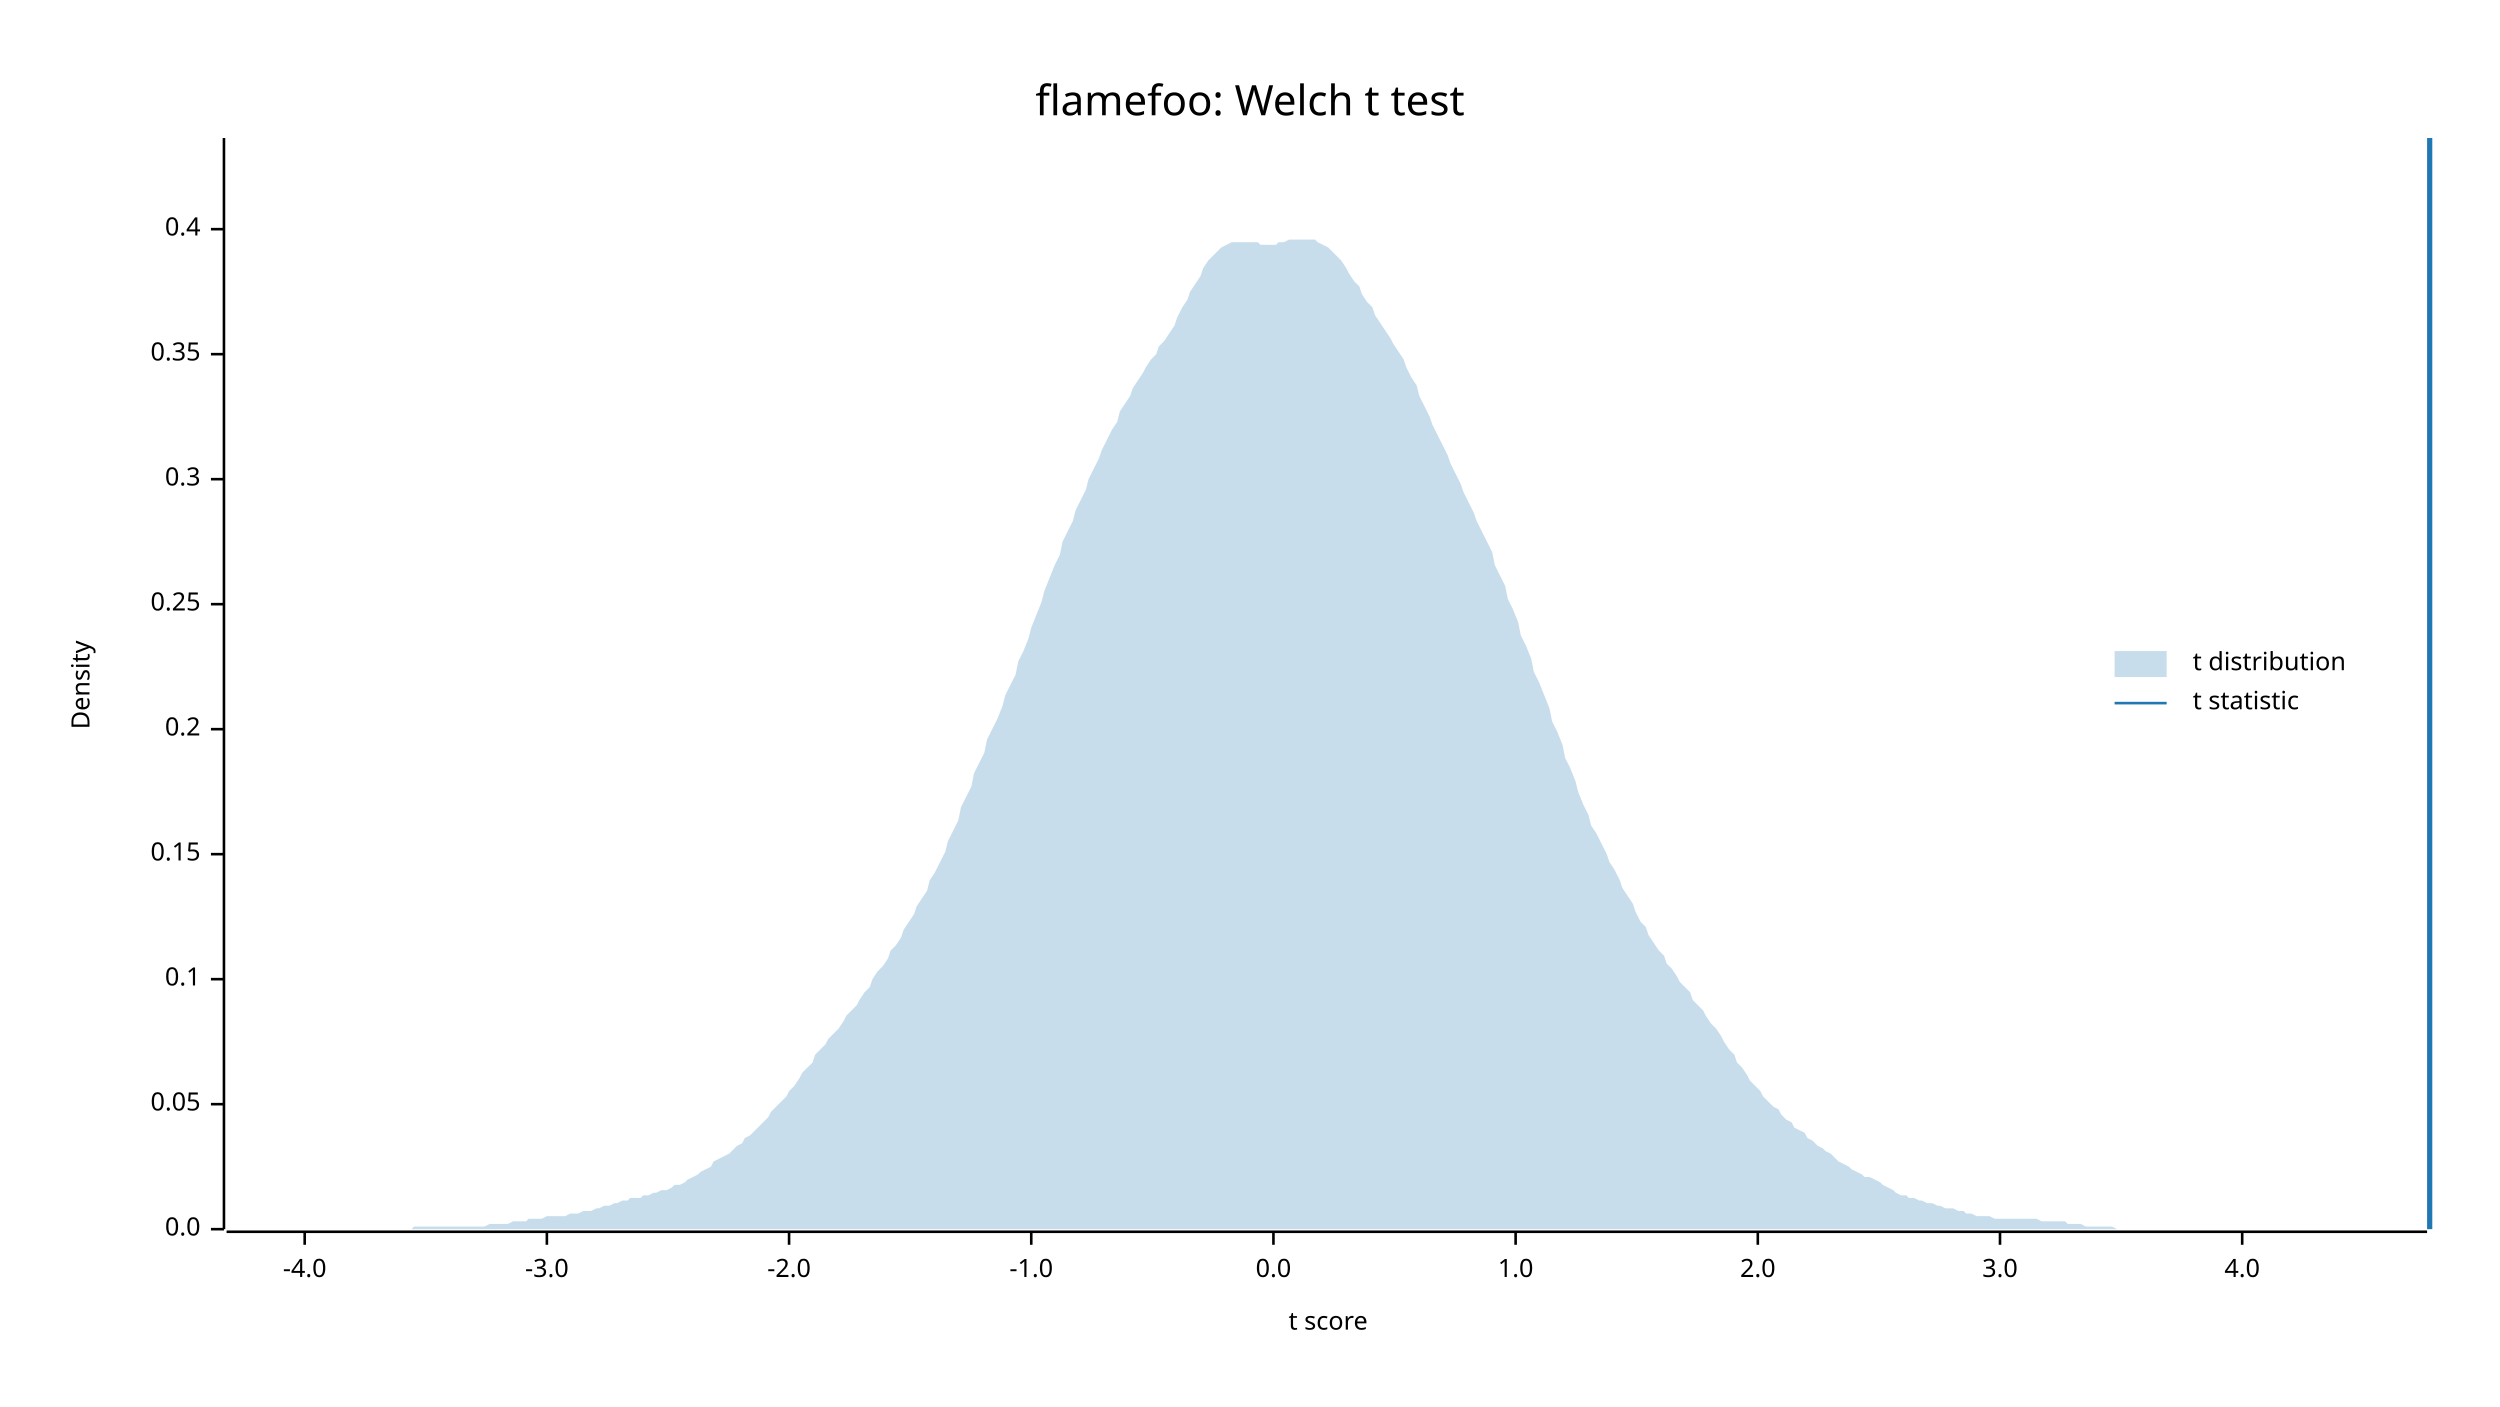
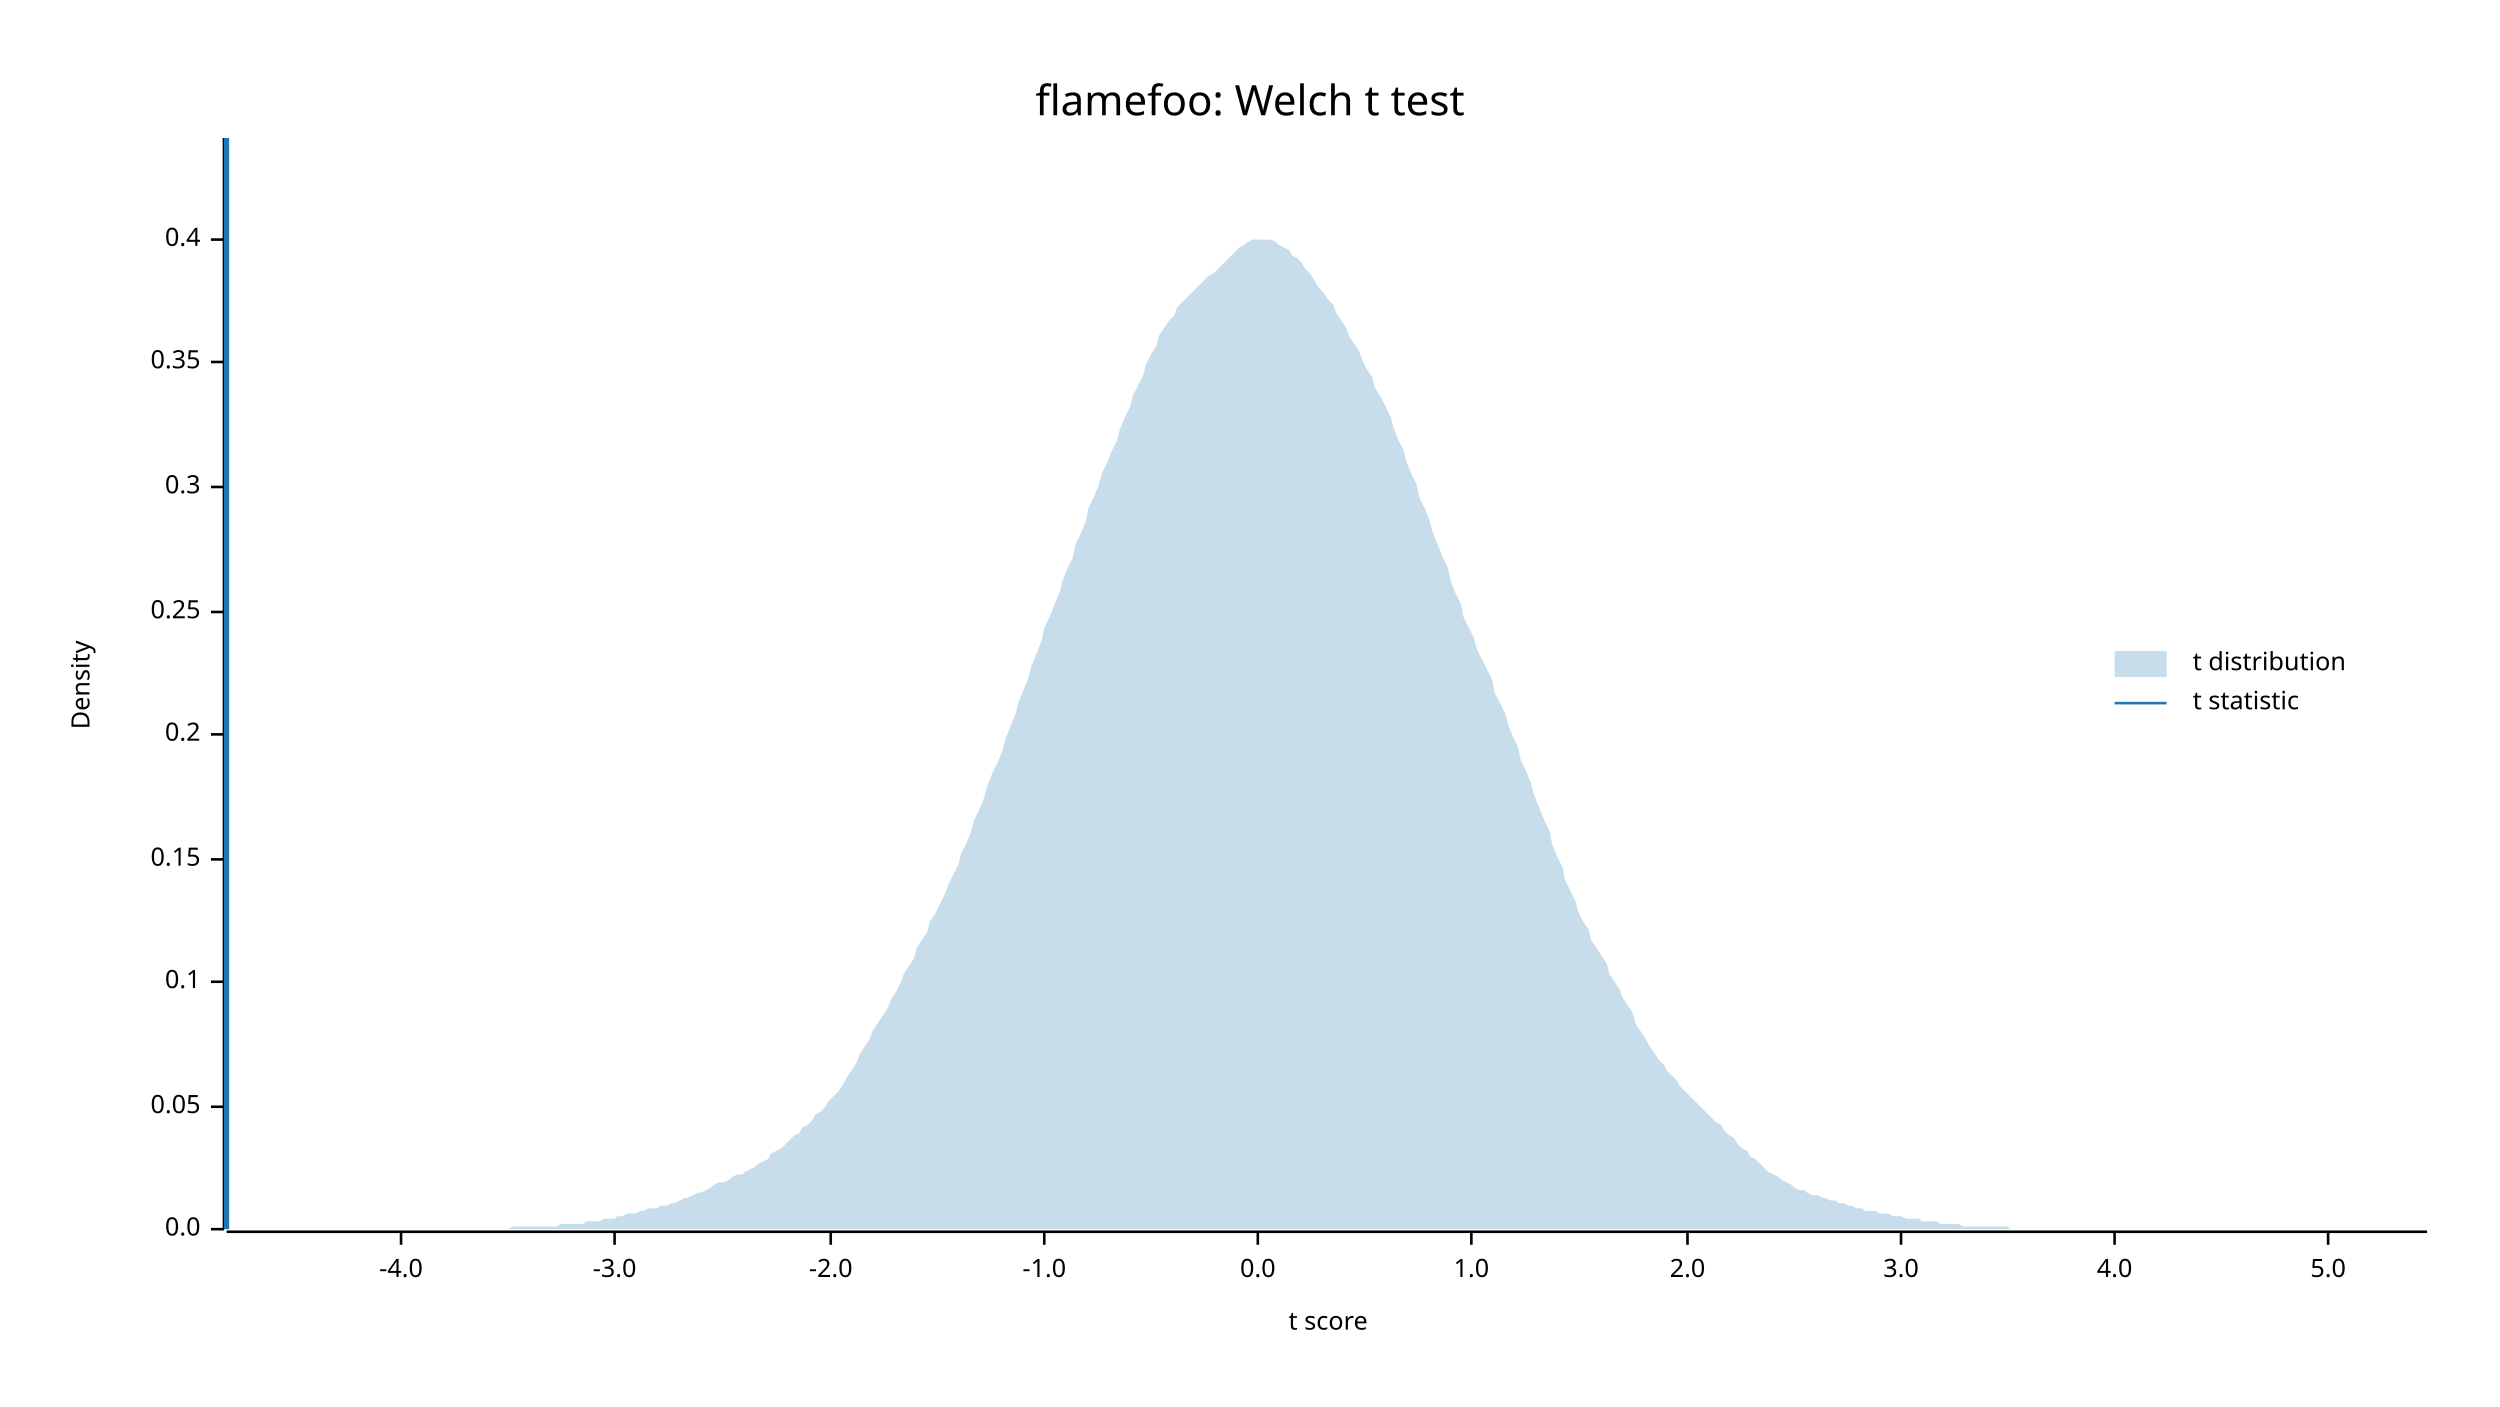
<svg xmlns="http://www.w3.org/2000/svg" width="960" height="540" viewBox="0 0 960 540">
  <text x="480" y="32" dy="0.76em" text-anchor="middle" font-family="sans-serif" font-size="16.129" opacity="1" fill="#000000">
flamefoo: Welch t test
</text>
  <text x="27" y="263" dy="0.76em" text-anchor="middle" font-family="sans-serif" font-size="9.677" opacity="1" fill="#000000" transform="rotate(270, 27, 263)">
Density
</text>
  <text x="510" y="513" dy="-0.5ex" text-anchor="middle" font-family="sans-serif" font-size="9.677" opacity="1" fill="#000000">
t score
</text>
  <polyline fill="none" opacity="1" stroke="#000000" stroke-width="1" points="86,53 86,472 " />
  <text x="77" y="472" dy="0.5ex" text-anchor="end" font-family="sans-serif" font-size="9.677" opacity="1" fill="#000000">
0.0
</text>
  <polyline fill="none" opacity="1" stroke="#000000" stroke-width="1" points="81,472 86,472 " />
-   <text x="77" y="424" dy="0.5ex" text-anchor="end" font-family="sans-serif" font-size="9.677" opacity="1" fill="#000000">
+   <text x="77" y="425" dy="0.5ex" text-anchor="end" font-family="sans-serif" font-size="9.677" opacity="1" fill="#000000">
0.05
</text>
-   <polyline fill="none" opacity="1" stroke="#000000" stroke-width="1" points="81,424 86,424 " />
-   <text x="77" y="376" dy="0.5ex" text-anchor="end" font-family="sans-serif" font-size="9.677" opacity="1" fill="#000000">
+   <polyline fill="none" opacity="1" stroke="#000000" stroke-width="1" points="81,425 86,425 " />
+   <text x="77" y="377" dy="0.5ex" text-anchor="end" font-family="sans-serif" font-size="9.677" opacity="1" fill="#000000">
0.1
</text>
-   <polyline fill="none" opacity="1" stroke="#000000" stroke-width="1" points="81,376 86,376 " />
-   <text x="77" y="328" dy="0.5ex" text-anchor="end" font-family="sans-serif" font-size="9.677" opacity="1" fill="#000000">
+   <polyline fill="none" opacity="1" stroke="#000000" stroke-width="1" points="81,377 86,377 " />
+   <text x="77" y="330" dy="0.5ex" text-anchor="end" font-family="sans-serif" font-size="9.677" opacity="1" fill="#000000">
0.15
</text>
-   <polyline fill="none" opacity="1" stroke="#000000" stroke-width="1" points="81,328 86,328 " />
-   <text x="77" y="280" dy="0.5ex" text-anchor="end" font-family="sans-serif" font-size="9.677" opacity="1" fill="#000000">
+   <polyline fill="none" opacity="1" stroke="#000000" stroke-width="1" points="81,330 86,330 " />
+   <text x="77" y="282" dy="0.5ex" text-anchor="end" font-family="sans-serif" font-size="9.677" opacity="1" fill="#000000">
0.2
</text>
-   <polyline fill="none" opacity="1" stroke="#000000" stroke-width="1" points="81,280 86,280 " />
-   <text x="77" y="232" dy="0.5ex" text-anchor="end" font-family="sans-serif" font-size="9.677" opacity="1" fill="#000000">
+   <polyline fill="none" opacity="1" stroke="#000000" stroke-width="1" points="81,282 86,282 " />
+   <text x="77" y="235" dy="0.5ex" text-anchor="end" font-family="sans-serif" font-size="9.677" opacity="1" fill="#000000">
0.25
</text>
-   <polyline fill="none" opacity="1" stroke="#000000" stroke-width="1" points="81,232 86,232 " />
-   <text x="77" y="184" dy="0.5ex" text-anchor="end" font-family="sans-serif" font-size="9.677" opacity="1" fill="#000000">
+   <polyline fill="none" opacity="1" stroke="#000000" stroke-width="1" points="81,235 86,235 " />
+   <text x="77" y="187" dy="0.5ex" text-anchor="end" font-family="sans-serif" font-size="9.677" opacity="1" fill="#000000">
0.3
</text>
-   <polyline fill="none" opacity="1" stroke="#000000" stroke-width="1" points="81,184 86,184 " />
-   <text x="77" y="136" dy="0.5ex" text-anchor="end" font-family="sans-serif" font-size="9.677" opacity="1" fill="#000000">
+   <polyline fill="none" opacity="1" stroke="#000000" stroke-width="1" points="81,187 86,187 " />
+   <text x="77" y="139" dy="0.5ex" text-anchor="end" font-family="sans-serif" font-size="9.677" opacity="1" fill="#000000">
0.35
</text>
-   <polyline fill="none" opacity="1" stroke="#000000" stroke-width="1" points="81,136 86,136 " />
-   <text x="77" y="88" dy="0.5ex" text-anchor="end" font-family="sans-serif" font-size="9.677" opacity="1" fill="#000000">
+   <polyline fill="none" opacity="1" stroke="#000000" stroke-width="1" points="81,139 86,139 " />
+   <text x="77" y="92" dy="0.5ex" text-anchor="end" font-family="sans-serif" font-size="9.677" opacity="1" fill="#000000">
0.4
</text>
-   <polyline fill="none" opacity="1" stroke="#000000" stroke-width="1" points="81,88 86,88 " />
+   <polyline fill="none" opacity="1" stroke="#000000" stroke-width="1" points="81,92 86,92 " />
  <polyline fill="none" opacity="1" stroke="#000000" stroke-width="1" points="87,473 932,473 " />
-   <text x="117" y="483" dy="0.76em" text-anchor="middle" font-family="sans-serif" font-size="9.677" opacity="1" fill="#000000">
+   <text x="154" y="483" dy="0.76em" text-anchor="middle" font-family="sans-serif" font-size="9.677" opacity="1" fill="#000000">
-4.0
</text>
-   <polyline fill="none" opacity="1" stroke="#000000" stroke-width="1" points="117,473 117,478 " />
-   <text x="210" y="483" dy="0.76em" text-anchor="middle" font-family="sans-serif" font-size="9.677" opacity="1" fill="#000000">
+   <polyline fill="none" opacity="1" stroke="#000000" stroke-width="1" points="154,473 154,478 " />
+   <text x="236" y="483" dy="0.76em" text-anchor="middle" font-family="sans-serif" font-size="9.677" opacity="1" fill="#000000">
-3.0
</text>
-   <polyline fill="none" opacity="1" stroke="#000000" stroke-width="1" points="210,473 210,478 " />
-   <text x="303" y="483" dy="0.76em" text-anchor="middle" font-family="sans-serif" font-size="9.677" opacity="1" fill="#000000">
+   <polyline fill="none" opacity="1" stroke="#000000" stroke-width="1" points="236,473 236,478 " />
+   <text x="319" y="483" dy="0.76em" text-anchor="middle" font-family="sans-serif" font-size="9.677" opacity="1" fill="#000000">
-2.0
</text>
-   <polyline fill="none" opacity="1" stroke="#000000" stroke-width="1" points="303,473 303,478 " />
-   <text x="396" y="483" dy="0.76em" text-anchor="middle" font-family="sans-serif" font-size="9.677" opacity="1" fill="#000000">
+   <polyline fill="none" opacity="1" stroke="#000000" stroke-width="1" points="319,473 319,478 " />
+   <text x="401" y="483" dy="0.76em" text-anchor="middle" font-family="sans-serif" font-size="9.677" opacity="1" fill="#000000">
-1.0
</text>
-   <polyline fill="none" opacity="1" stroke="#000000" stroke-width="1" points="396,473 396,478 " />
-   <text x="489" y="483" dy="0.76em" text-anchor="middle" font-family="sans-serif" font-size="9.677" opacity="1" fill="#000000">
+   <polyline fill="none" opacity="1" stroke="#000000" stroke-width="1" points="401,473 401,478 " />
+   <text x="483" y="483" dy="0.76em" text-anchor="middle" font-family="sans-serif" font-size="9.677" opacity="1" fill="#000000">
0.0
</text>
-   <polyline fill="none" opacity="1" stroke="#000000" stroke-width="1" points="489,473 489,478 " />
-   <text x="582" y="483" dy="0.76em" text-anchor="middle" font-family="sans-serif" font-size="9.677" opacity="1" fill="#000000">
+   <polyline fill="none" opacity="1" stroke="#000000" stroke-width="1" points="483,473 483,478 " />
+   <text x="565" y="483" dy="0.76em" text-anchor="middle" font-family="sans-serif" font-size="9.677" opacity="1" fill="#000000">
1.0
</text>
-   <polyline fill="none" opacity="1" stroke="#000000" stroke-width="1" points="582,473 582,478 " />
-   <text x="675" y="483" dy="0.76em" text-anchor="middle" font-family="sans-serif" font-size="9.677" opacity="1" fill="#000000">
+   <polyline fill="none" opacity="1" stroke="#000000" stroke-width="1" points="565,473 565,478 " />
+   <text x="648" y="483" dy="0.76em" text-anchor="middle" font-family="sans-serif" font-size="9.677" opacity="1" fill="#000000">
2.0
</text>
-   <polyline fill="none" opacity="1" stroke="#000000" stroke-width="1" points="675,473 675,478 " />
-   <text x="768" y="483" dy="0.76em" text-anchor="middle" font-family="sans-serif" font-size="9.677" opacity="1" fill="#000000">
+   <polyline fill="none" opacity="1" stroke="#000000" stroke-width="1" points="648,473 648,478 " />
+   <text x="730" y="483" dy="0.76em" text-anchor="middle" font-family="sans-serif" font-size="9.677" opacity="1" fill="#000000">
3.0
</text>
-   <polyline fill="none" opacity="1" stroke="#000000" stroke-width="1" points="768,473 768,478 " />
-   <text x="861" y="483" dy="0.76em" text-anchor="middle" font-family="sans-serif" font-size="9.677" opacity="1" fill="#000000">
+   <polyline fill="none" opacity="1" stroke="#000000" stroke-width="1" points="730,473 730,478 " />
+   <text x="812" y="483" dy="0.76em" text-anchor="middle" font-family="sans-serif" font-size="9.677" opacity="1" fill="#000000">
4.0
</text>
-   <polyline fill="none" opacity="1" stroke="#000000" stroke-width="1" points="861,473 861,478 " />
-   <polygon opacity="0.25" fill="#1F78B4" points="87,472 88,472 90,472 92,472 93,472 95,472 97,472 98,472 100,472 102,472 103,472 105,472 107,472 109,472 110,472 112,472 114,472 115,472 117,472 119,472 120,472 122,472 124,472 125,472 127,472 129,472 131,472 132,472 134,472 136,472 137,472 139,472 141,472 142,472 144,472 146,472 147,472 149,472 151,472 153,472 154,472 156,472 158,472 159,471 161,471 163,471 164,471 166,471 168,471 169,471 171,471 173,471 175,471 176,471 178,471 180,471 181,471 183,471 185,471 186,471 188,470 190,470 191,470 193,470 195,470 197,469 198,469 200,469 202,469 203,468 205,468 207,468 208,468 210,467 212,467 214,467 215,467 217,467 219,466 220,466 222,466 224,465 225,465 227,465 229,464 230,464 232,463 234,463 236,462 237,462 239,461 241,461 242,460 244,460 246,460 247,459 249,459 251,458 252,458 254,457 256,457 258,456 259,455 261,455 263,454 264,453 266,452 268,451 269,450 271,449 273,448 274,446 276,445 278,444 280,443 281,442 283,440 285,439 286,437 288,436 290,434 291,433 293,431 295,429 296,427 298,425 300,423 302,421 303,419 305,417 307,414 308,412 310,410 312,408 313,405 315,403 317,401 318,399 320,397 322,395 324,392 325,390 327,388 329,386 330,384 332,381 334,379 335,376 337,373 339,371 341,368 342,365 344,363 346,360 347,357 349,354 351,351 352,348 354,345 356,342 357,338 359,335 361,331 363,327 364,323 366,319 368,315 369,310 371,306 373,302 374,297 376,293 378,289 379,284 381,280 383,276 385,271 386,267 388,263 390,259 391,254 393,250 395,245 396,241 398,236 400,231 401,227 403,222 405,217 407,213 408,208 410,204 412,200 413,196 415,192 417,188 418,184 420,180 422,176 423,173 425,169 427,165 429,162 430,158 432,155 434,152 435,149 437,146 439,143 440,141 442,138 444,136 445,133 447,131 449,128 451,125 452,122 454,118 456,115 457,112 459,109 461,106 462,103 464,100 466,98 468,96 469,95 471,94 473,93 474,93 476,93 478,93 479,93 481,93 483,93 484,94 486,94 488,94 490,94 491,93 493,93 495,92 496,92 498,92 500,92 501,92 503,92 505,92 506,93 508,94 510,95 512,97 513,98 515,100 517,103 518,105 520,108 522,110 523,113 525,116 527,118 528,121 530,124 532,127 534,130 535,132 537,135 539,138 540,141 542,145 544,148 545,152 547,156 549,160 550,163 552,167 554,171 556,175 557,178 559,182 561,186 562,189 564,193 566,197 567,200 569,204 571,208 573,212 574,217 576,221 578,225 579,230 581,234 583,239 584,244 586,248 588,253 589,258 591,262 593,267 595,272 596,277 598,281 600,286 601,291 603,295 605,300 606,304 608,309 610,313 611,317 613,320 615,324 617,328 618,331 620,334 622,338 623,341 625,344 627,347 628,350 630,354 632,356 633,359 635,362 637,365 639,367 640,370 642,372 644,375 645,377 647,379 649,381 650,384 652,386 654,388 655,390 657,393 659,395 661,398 662,400 664,403 666,405 667,408 669,410 671,413 672,415 674,417 676,419 677,421 679,423 681,425 683,426 684,428 686,430 688,431 689,433 691,434 693,435 694,437 696,438 698,440 700,441 701,442 703,443 705,445 706,446 708,447 710,448 711,449 713,450 715,451 716,452 718,452 720,453 722,454 723,455 725,456 727,457 728,458 730,459 732,459 733,460 735,460 737,461 738,461 740,462 742,462 744,463 745,463 747,464 749,464 750,464 752,465 754,465 755,466 757,466 759,467 760,467 762,467 764,467 766,468 767,468 769,468 771,468 772,468 774,468 776,468 777,468 779,468 781,468 782,468 784,469 786,469 788,469 789,469 791,469 793,469 794,470 796,470 798,470 799,470 801,471 803,471 804,471 806,471 808,471 810,471 811,471 813,472 815,472 816,472 818,472 820,472 821,472 823,472 825,472 827,472 828,472 830,472 832,472 833,472 835,472 837,472 838,472 840,472 842,472 843,472 845,472 847,472 849,472 850,472 852,472 854,472 855,472 857,472 859,472 860,472 862,472 864,472 865,472 867,472 869,472 871,472 872,472 874,472 876,472 877,472 879,472 881,472 882,472 884,472 886,472 887,472 889,472 891,472 893,472 894,472 896,472 898,472 899,472 901,472 903,472 904,472 906,472 908,472 909,472 911,472 913,472 915,472 916,472 918,472 920,472 921,472 923,472 925,472 926,472 928,472 930,472 932,472 932,472 87,472 " />
-   <polyline fill="none" opacity="1" stroke="#1F78B4" stroke-width="2" points="933,472 933,53 " />
+   <polyline fill="none" opacity="1" stroke="#000000" stroke-width="1" points="812,473 812,478 " />
+   <text x="894" y="483" dy="0.76em" text-anchor="middle" font-family="sans-serif" font-size="9.677" opacity="1" fill="#000000">
+ 5.0
+ </text>
+   <polyline fill="none" opacity="1" stroke="#000000" stroke-width="1" points="894,473 894,478 " />
+   <polygon opacity="0.25" fill="#1F78B4" points="87,472 88,472 90,472 92,472 93,472 95,472 97,472 98,472 100,472 102,472 103,472 105,472 107,472 109,472 110,472 112,472 114,472 115,472 117,472 119,472 120,472 122,472 124,472 125,472 127,472 129,472 131,472 132,472 134,472 136,472 137,472 139,472 141,472 142,472 144,472 146,472 147,472 149,472 151,472 153,472 154,472 156,472 158,472 159,472 161,472 163,472 164,472 166,472 168,472 169,472 171,472 173,472 175,472 176,472 178,472 180,472 181,472 183,472 185,472 186,472 188,472 190,472 191,472 193,472 195,472 197,471 198,471 200,471 202,471 203,471 205,471 207,471 208,471 210,471 212,471 214,471 215,470 217,470 219,470 220,470 222,470 224,470 225,469 227,469 229,469 230,469 232,468 234,468 236,468 237,467 239,467 241,466 242,466 244,466 246,465 247,465 249,464 251,464 252,464 254,463 256,463 258,462 259,462 261,461 263,460 264,460 266,459 268,458 269,458 271,457 273,456 274,455 276,454 278,454 280,453 281,452 283,451 285,451 286,450 288,449 290,448 291,447 293,446 295,445 296,443 298,442 300,441 302,439 303,438 305,436 307,435 308,433 310,432 312,430 313,428 315,427 317,425 318,423 320,421 322,419 324,416 325,414 327,411 329,408 330,405 332,402 334,399 335,396 337,393 339,390 341,387 342,384 344,381 346,377 347,374 349,371 351,368 352,364 354,361 356,358 357,354 359,351 361,347 363,343 364,340 366,336 368,332 369,328 371,324 373,319 374,315 376,311 378,306 379,302 381,297 383,293 385,288 386,284 388,279 390,274 391,270 393,265 395,260 396,256 398,251 400,246 401,241 403,237 405,232 407,227 408,223 410,218 412,214 413,209 415,205 417,200 418,195 420,191 422,186 423,182 425,178 427,173 429,169 430,165 432,160 434,156 435,152 437,148 439,144 440,140 442,136 444,133 445,129 447,126 449,123 451,121 452,118 454,116 456,114 457,113 459,111 461,109 462,108 464,106 466,105 468,103 469,102 471,100 473,98 474,97 476,95 478,94 479,93 481,92 483,92 484,92 486,92 488,92 490,93 491,94 493,95 495,96 496,98 498,99 500,101 501,103 503,105 505,108 506,110 508,112 510,115 512,117 513,120 515,123 517,126 518,129 520,132 522,135 523,138 525,142 527,145 528,149 530,152 532,156 534,160 535,164 537,169 539,173 540,177 542,182 544,186 545,191 547,195 549,200 550,204 552,209 554,214 556,218 557,223 559,228 561,232 562,237 564,241 566,245 567,249 569,253 571,257 573,261 574,266 576,270 578,274 579,278 581,283 583,287 584,292 586,296 588,301 589,305 591,310 593,315 595,319 596,324 598,329 600,333 601,338 603,342 605,346 606,350 608,354 610,357 611,361 613,364 615,367 617,370 618,374 620,377 622,380 623,383 625,386 627,389 628,393 630,396 632,399 633,401 635,404 637,407 639,409 640,411 642,413 644,415 645,417 647,419 649,421 650,422 652,424 654,426 655,427 657,429 659,431 661,432 662,434 664,436 666,437 667,439 669,441 671,442 672,444 674,445 676,447 677,448 679,450 681,451 683,452 684,453 686,454 688,455 689,456 691,457 693,457 694,458 696,459 698,459 700,460 701,460 703,461 705,461 706,462 708,462 710,463 711,463 713,464 715,464 716,465 718,465 720,465 722,466 723,466 725,466 727,467 728,467 730,467 732,468 733,468 735,468 737,468 738,469 740,469 742,469 744,469 745,470 747,470 749,470 750,470 752,470 754,471 755,471 757,471 759,471 760,471 762,471 764,471 766,471 767,471 769,471 771,471 772,472 774,472 776,472 777,472 779,472 781,472 782,472 784,472 786,472 788,472 789,472 791,472 793,472 794,472 796,472 798,472 799,472 801,472 803,472 804,472 806,472 808,472 810,472 811,472 813,472 815,472 816,472 818,472 820,472 821,472 823,472 825,472 827,472 828,472 830,472 832,472 833,472 835,472 837,472 838,472 840,472 842,472 843,472 845,472 847,472 849,472 850,472 852,472 854,472 855,472 857,472 859,472 860,472 862,472 864,472 865,472 867,472 869,472 871,472 872,472 874,472 876,472 877,472 879,472 881,472 882,472 884,472 886,472 887,472 889,472 891,472 893,472 894,472 896,472 898,472 899,472 901,472 903,472 904,472 906,472 908,472 909,472 911,472 913,472 915,472 916,472 918,472 920,472 921,472 923,472 925,472 926,472 928,472 930,472 932,472 932,472 87,472 " />
+   <polyline fill="none" opacity="1" stroke="#1F78B4" stroke-width="2" points="87,472 87,53 " />
  <text x="842" y="250" dy="0.76em" text-anchor="start" font-family="sans-serif" font-size="9.677" opacity="1" fill="#000000">
t distribution
</text>
  <text x="842" y="265" dy="0.76em" text-anchor="start" font-family="sans-serif" font-size="9.677" opacity="1" fill="#000000">
t statistic
</text>
  <rect x="812" y="250" width="20" height="10" opacity="0.25" fill="#1F78B4" stroke="none" />
  <polyline fill="none" opacity="1" stroke="#1F78B4" stroke-width="1" points="812,270 832,270 " />
</svg>
